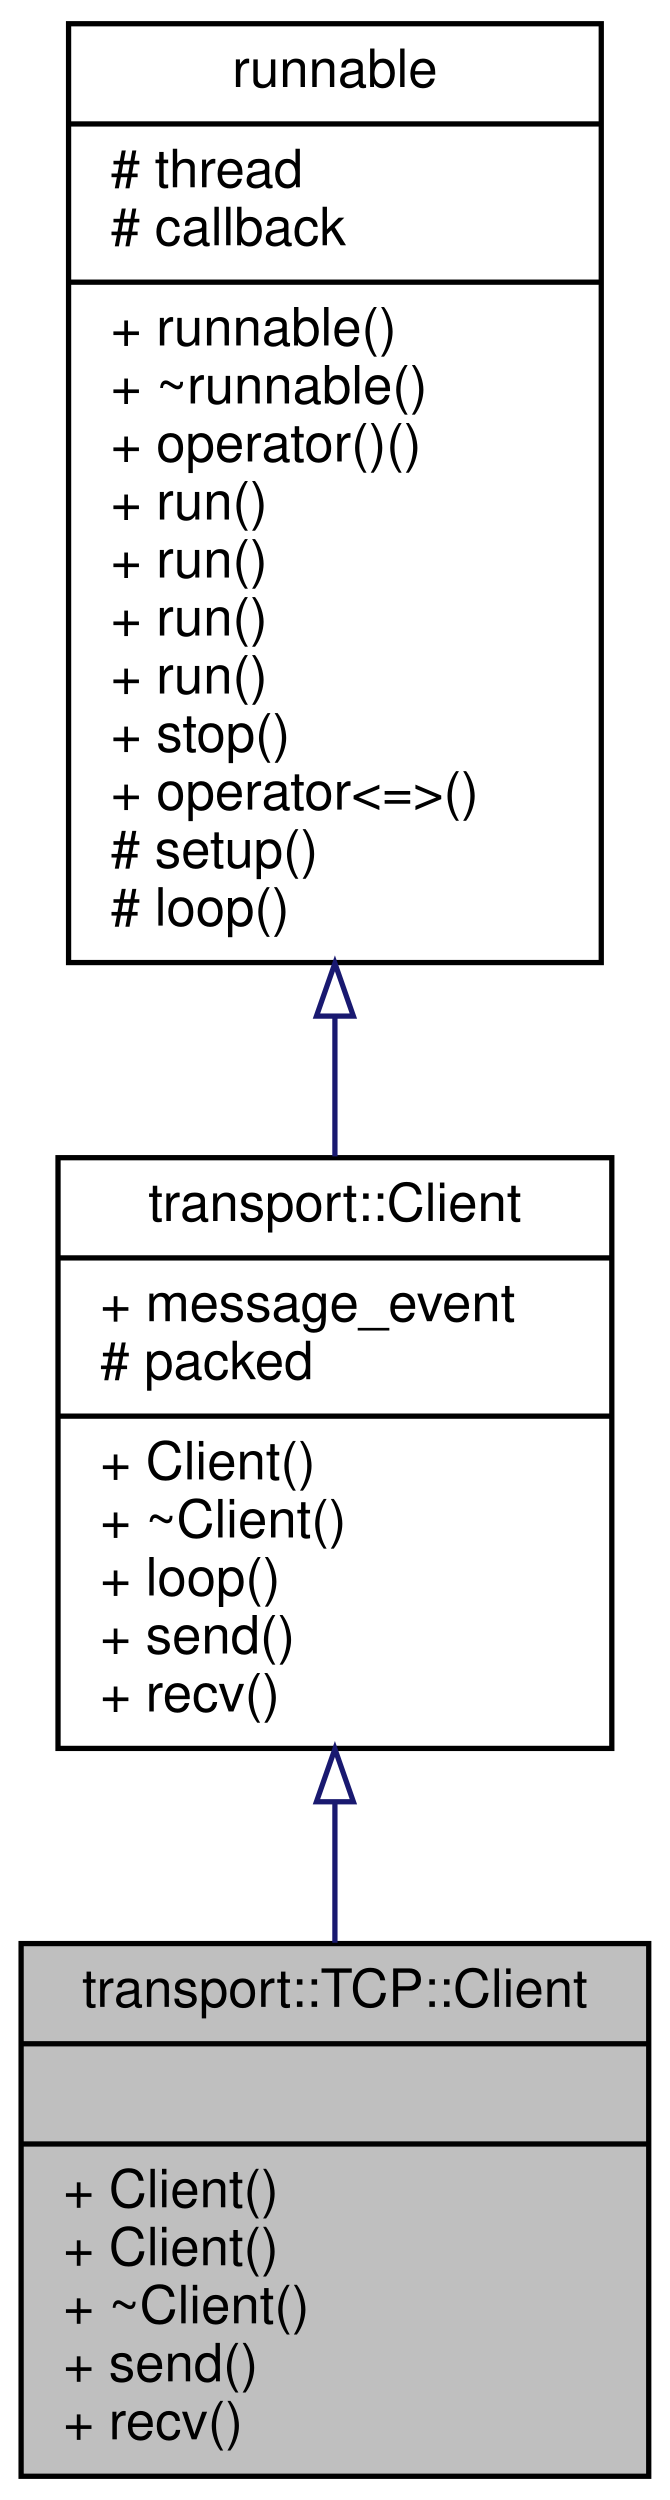
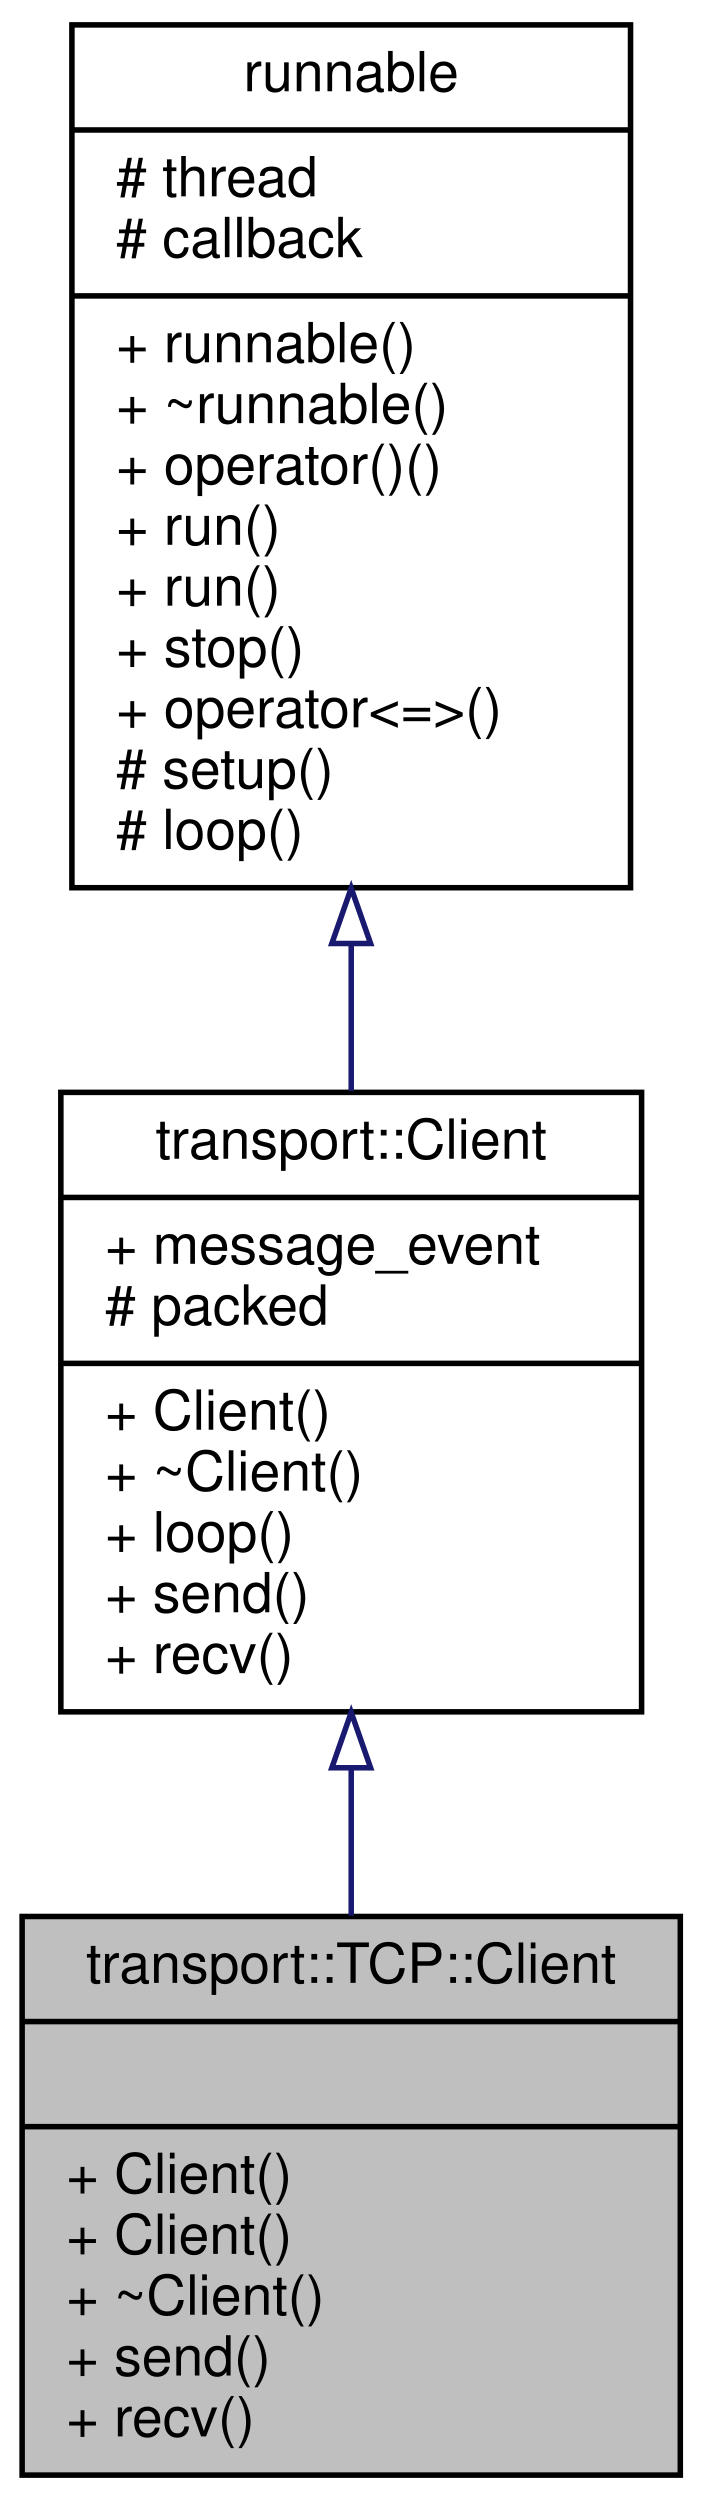
- <svg xmlns="http://www.w3.org/2000/svg" xmlns:xlink="http://www.w3.org/1999/xlink" width="127pt" height="474pt" viewBox="0.00 0.00 127.00 474.00">
-   <g id="graph0" class="graph" transform="scale(1 1) rotate(0) translate(4 470)">
+ <svg xmlns="http://www.w3.org/2000/svg" xmlns:xlink="http://www.w3.org/1999/xlink" width="127pt" height="452pt" viewBox="0.00 0.00 127.00 452.00">
+   <g id="graph0" class="graph" transform="scale(1 1) rotate(0) translate(4 448)">
    <g id="node1" class="node">
      <g id="a_node1">
        <a xlink:title=" ">
          <polygon fill="#bfbfbf" stroke="black" points="0,-0.5 0,-101.5 119,-101.5 119,-0.5 0,-0.5" />
          <text text-anchor="middle" x="59.5" y="-89.5" font-family="Helvetica,sans-Serif" font-size="10.00">transport::TCP::Client</text>
          <polyline fill="none" stroke="black" points="0,-82.5 119,-82.5 " />
          <text text-anchor="middle" x="59.5" y="-70.5" font-family="Helvetica,sans-Serif" font-size="10.00"> </text>
          <polyline fill="none" stroke="black" points="0,-63.5 119,-63.5 " />
          <text text-anchor="start" x="8" y="-51.5" font-family="Helvetica,sans-Serif" font-size="10.00">+ Client()</text>
          <text text-anchor="start" x="8" y="-40.5" font-family="Helvetica,sans-Serif" font-size="10.00">+ Client()</text>
          <text text-anchor="start" x="8" y="-29.5" font-family="Helvetica,sans-Serif" font-size="10.00">+ ~Client()</text>
          <text text-anchor="start" x="8" y="-18.5" font-family="Helvetica,sans-Serif" font-size="10.00">+ send()</text>
          <text text-anchor="start" x="8" y="-7.5" font-family="Helvetica,sans-Serif" font-size="10.00">+ recv()</text>
        </a>
      </g>
    </g>
    <g id="node2" class="node">
      <g id="a_node2">
        <a xlink:href="classtransport_1_1Client.html" target="_top" xlink:title=" ">
          <polygon fill="none" stroke="black" points="7,-138.5 7,-250.5 112,-250.5 112,-138.5 7,-138.5" />
          <text text-anchor="middle" x="59.5" y="-238.5" font-family="Helvetica,sans-Serif" font-size="10.00">transport::Client</text>
          <polyline fill="none" stroke="black" points="7,-231.5 112,-231.5 " />
          <text text-anchor="start" x="15" y="-219.5" font-family="Helvetica,sans-Serif" font-size="10.00">+ message_event</text>
          <text text-anchor="start" x="15" y="-208.5" font-family="Helvetica,sans-Serif" font-size="10.00"># packed</text>
          <polyline fill="none" stroke="black" points="7,-201.5 112,-201.5 " />
          <text text-anchor="start" x="15" y="-189.5" font-family="Helvetica,sans-Serif" font-size="10.00">+ Client()</text>
          <text text-anchor="start" x="15" y="-178.5" font-family="Helvetica,sans-Serif" font-size="10.00">+ ~Client()</text>
          <text text-anchor="start" x="15" y="-167.5" font-family="Helvetica,sans-Serif" font-size="10.00">+ loop()</text>
          <text text-anchor="start" x="15" y="-156.5" font-family="Helvetica,sans-Serif" font-size="10.00">+ send()</text>
          <text text-anchor="start" x="15" y="-145.5" font-family="Helvetica,sans-Serif" font-size="10.00">+ recv()</text>
        </a>
      </g>
    </g>
    <g id="edge1" class="edge">
      <path fill="none" stroke="midnightblue" d="M59.5,-128.34C59.5,-119.38 59.5,-110.29 59.5,-101.66" />
      <polygon fill="none" stroke="midnightblue" points="56,-128.39 59.5,-138.39 63,-128.39 56,-128.39" />
    </g>
    <g id="node3" class="node">
      <g id="a_node3">
        <a xlink:href="classrunnable.html" target="_top" xlink:title=" ">
-           <polygon fill="none" stroke="black" points="9,-287.5 9,-465.5 110,-465.5 110,-287.5 9,-287.5" />
-           <text text-anchor="middle" x="59.5" y="-453.5" font-family="Helvetica,sans-Serif" font-size="10.00">runnable</text>
-           <polyline fill="none" stroke="black" points="9,-446.5 110,-446.5 " />
-           <text text-anchor="start" x="17" y="-434.5" font-family="Helvetica,sans-Serif" font-size="10.00"># thread</text>
-           <text text-anchor="start" x="17" y="-423.5" font-family="Helvetica,sans-Serif" font-size="10.00"># callback</text>
-           <polyline fill="none" stroke="black" points="9,-416.5 110,-416.5 " />
-           <text text-anchor="start" x="17" y="-404.5" font-family="Helvetica,sans-Serif" font-size="10.00">+ runnable()</text>
-           <text text-anchor="start" x="17" y="-393.5" font-family="Helvetica,sans-Serif" font-size="10.00">+ ~runnable()</text>
-           <text text-anchor="start" x="17" y="-382.5" font-family="Helvetica,sans-Serif" font-size="10.00">+ operator()()</text>
-           <text text-anchor="start" x="17" y="-371.5" font-family="Helvetica,sans-Serif" font-size="10.00">+ run()</text>
-           <text text-anchor="start" x="17" y="-360.5" font-family="Helvetica,sans-Serif" font-size="10.00">+ run()</text>
+           <polygon fill="none" stroke="black" points="9,-287.5 9,-443.5 110,-443.5 110,-287.5 9,-287.5" />
+           <text text-anchor="middle" x="59.5" y="-431.5" font-family="Helvetica,sans-Serif" font-size="10.00">runnable</text>
+           <polyline fill="none" stroke="black" points="9,-424.5 110,-424.5 " />
+           <text text-anchor="start" x="17" y="-412.5" font-family="Helvetica,sans-Serif" font-size="10.00"># thread</text>
+           <text text-anchor="start" x="17" y="-401.5" font-family="Helvetica,sans-Serif" font-size="10.00"># callback</text>
+           <polyline fill="none" stroke="black" points="9,-394.5 110,-394.5 " />
+           <text text-anchor="start" x="17" y="-382.5" font-family="Helvetica,sans-Serif" font-size="10.00">+ runnable()</text>
+           <text text-anchor="start" x="17" y="-371.5" font-family="Helvetica,sans-Serif" font-size="10.00">+ ~runnable()</text>
+           <text text-anchor="start" x="17" y="-360.5" font-family="Helvetica,sans-Serif" font-size="10.00">+ operator()()</text>
          <text text-anchor="start" x="17" y="-349.5" font-family="Helvetica,sans-Serif" font-size="10.00">+ run()</text>
          <text text-anchor="start" x="17" y="-338.5" font-family="Helvetica,sans-Serif" font-size="10.00">+ run()</text>
          <text text-anchor="start" x="17" y="-327.5" font-family="Helvetica,sans-Serif" font-size="10.00">+ stop()</text>
          <text text-anchor="start" x="17" y="-316.5" font-family="Helvetica,sans-Serif" font-size="10.00">+ operator&lt;=&gt;()</text>
          <text text-anchor="start" x="17" y="-305.5" font-family="Helvetica,sans-Serif" font-size="10.00"># setup()</text>
          <text text-anchor="start" x="17" y="-294.5" font-family="Helvetica,sans-Serif" font-size="10.00"># loop()</text>
        </a>
      </g>
    </g>
    <g id="edge2" class="edge">
-       <path fill="none" stroke="midnightblue" d="M59.5,-277.12C59.5,-268.1 59.5,-259.18 59.5,-250.75" />
-       <polygon fill="none" stroke="midnightblue" points="56,-277.35 59.5,-287.35 63,-277.35 56,-277.35" />
+       <path fill="none" stroke="midnightblue" d="M59.5,-277.25C59.5,-268.24 59.5,-259.28 59.5,-250.76" />
+       <polygon fill="none" stroke="midnightblue" points="56,-277.42 59.5,-287.42 63,-277.42 56,-277.42" />
    </g>
  </g>
</svg>
